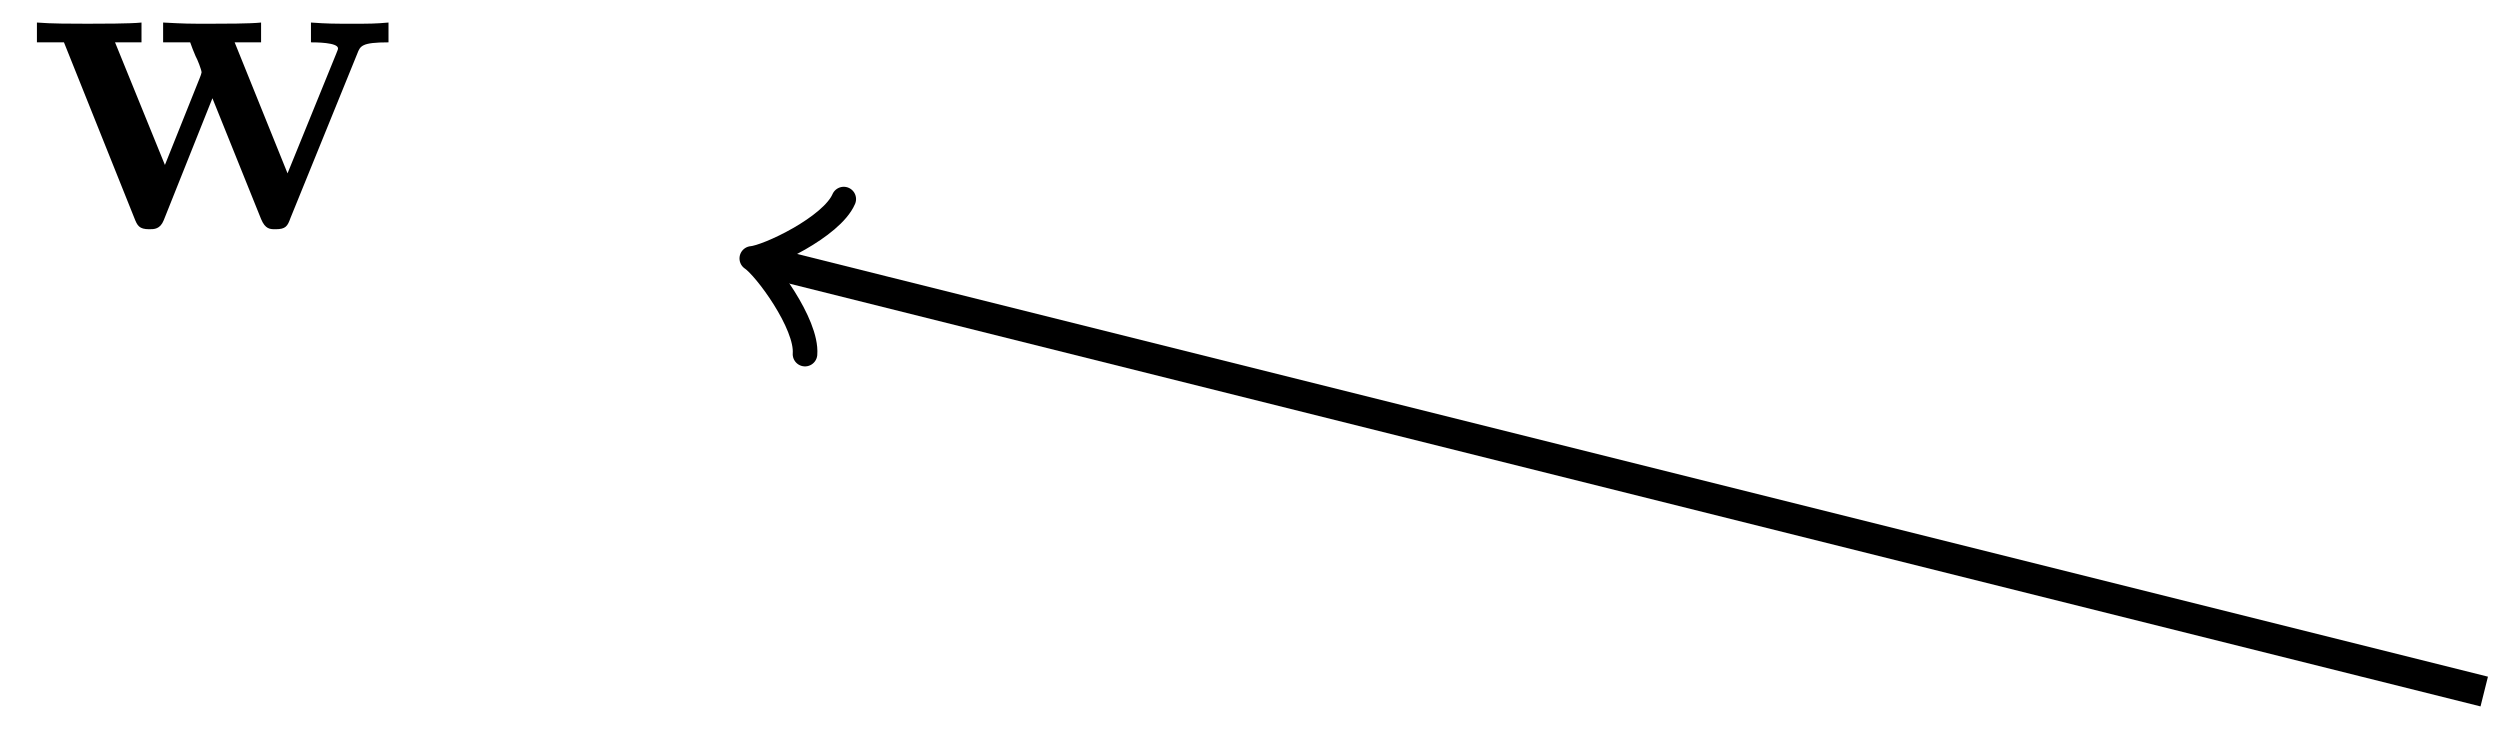
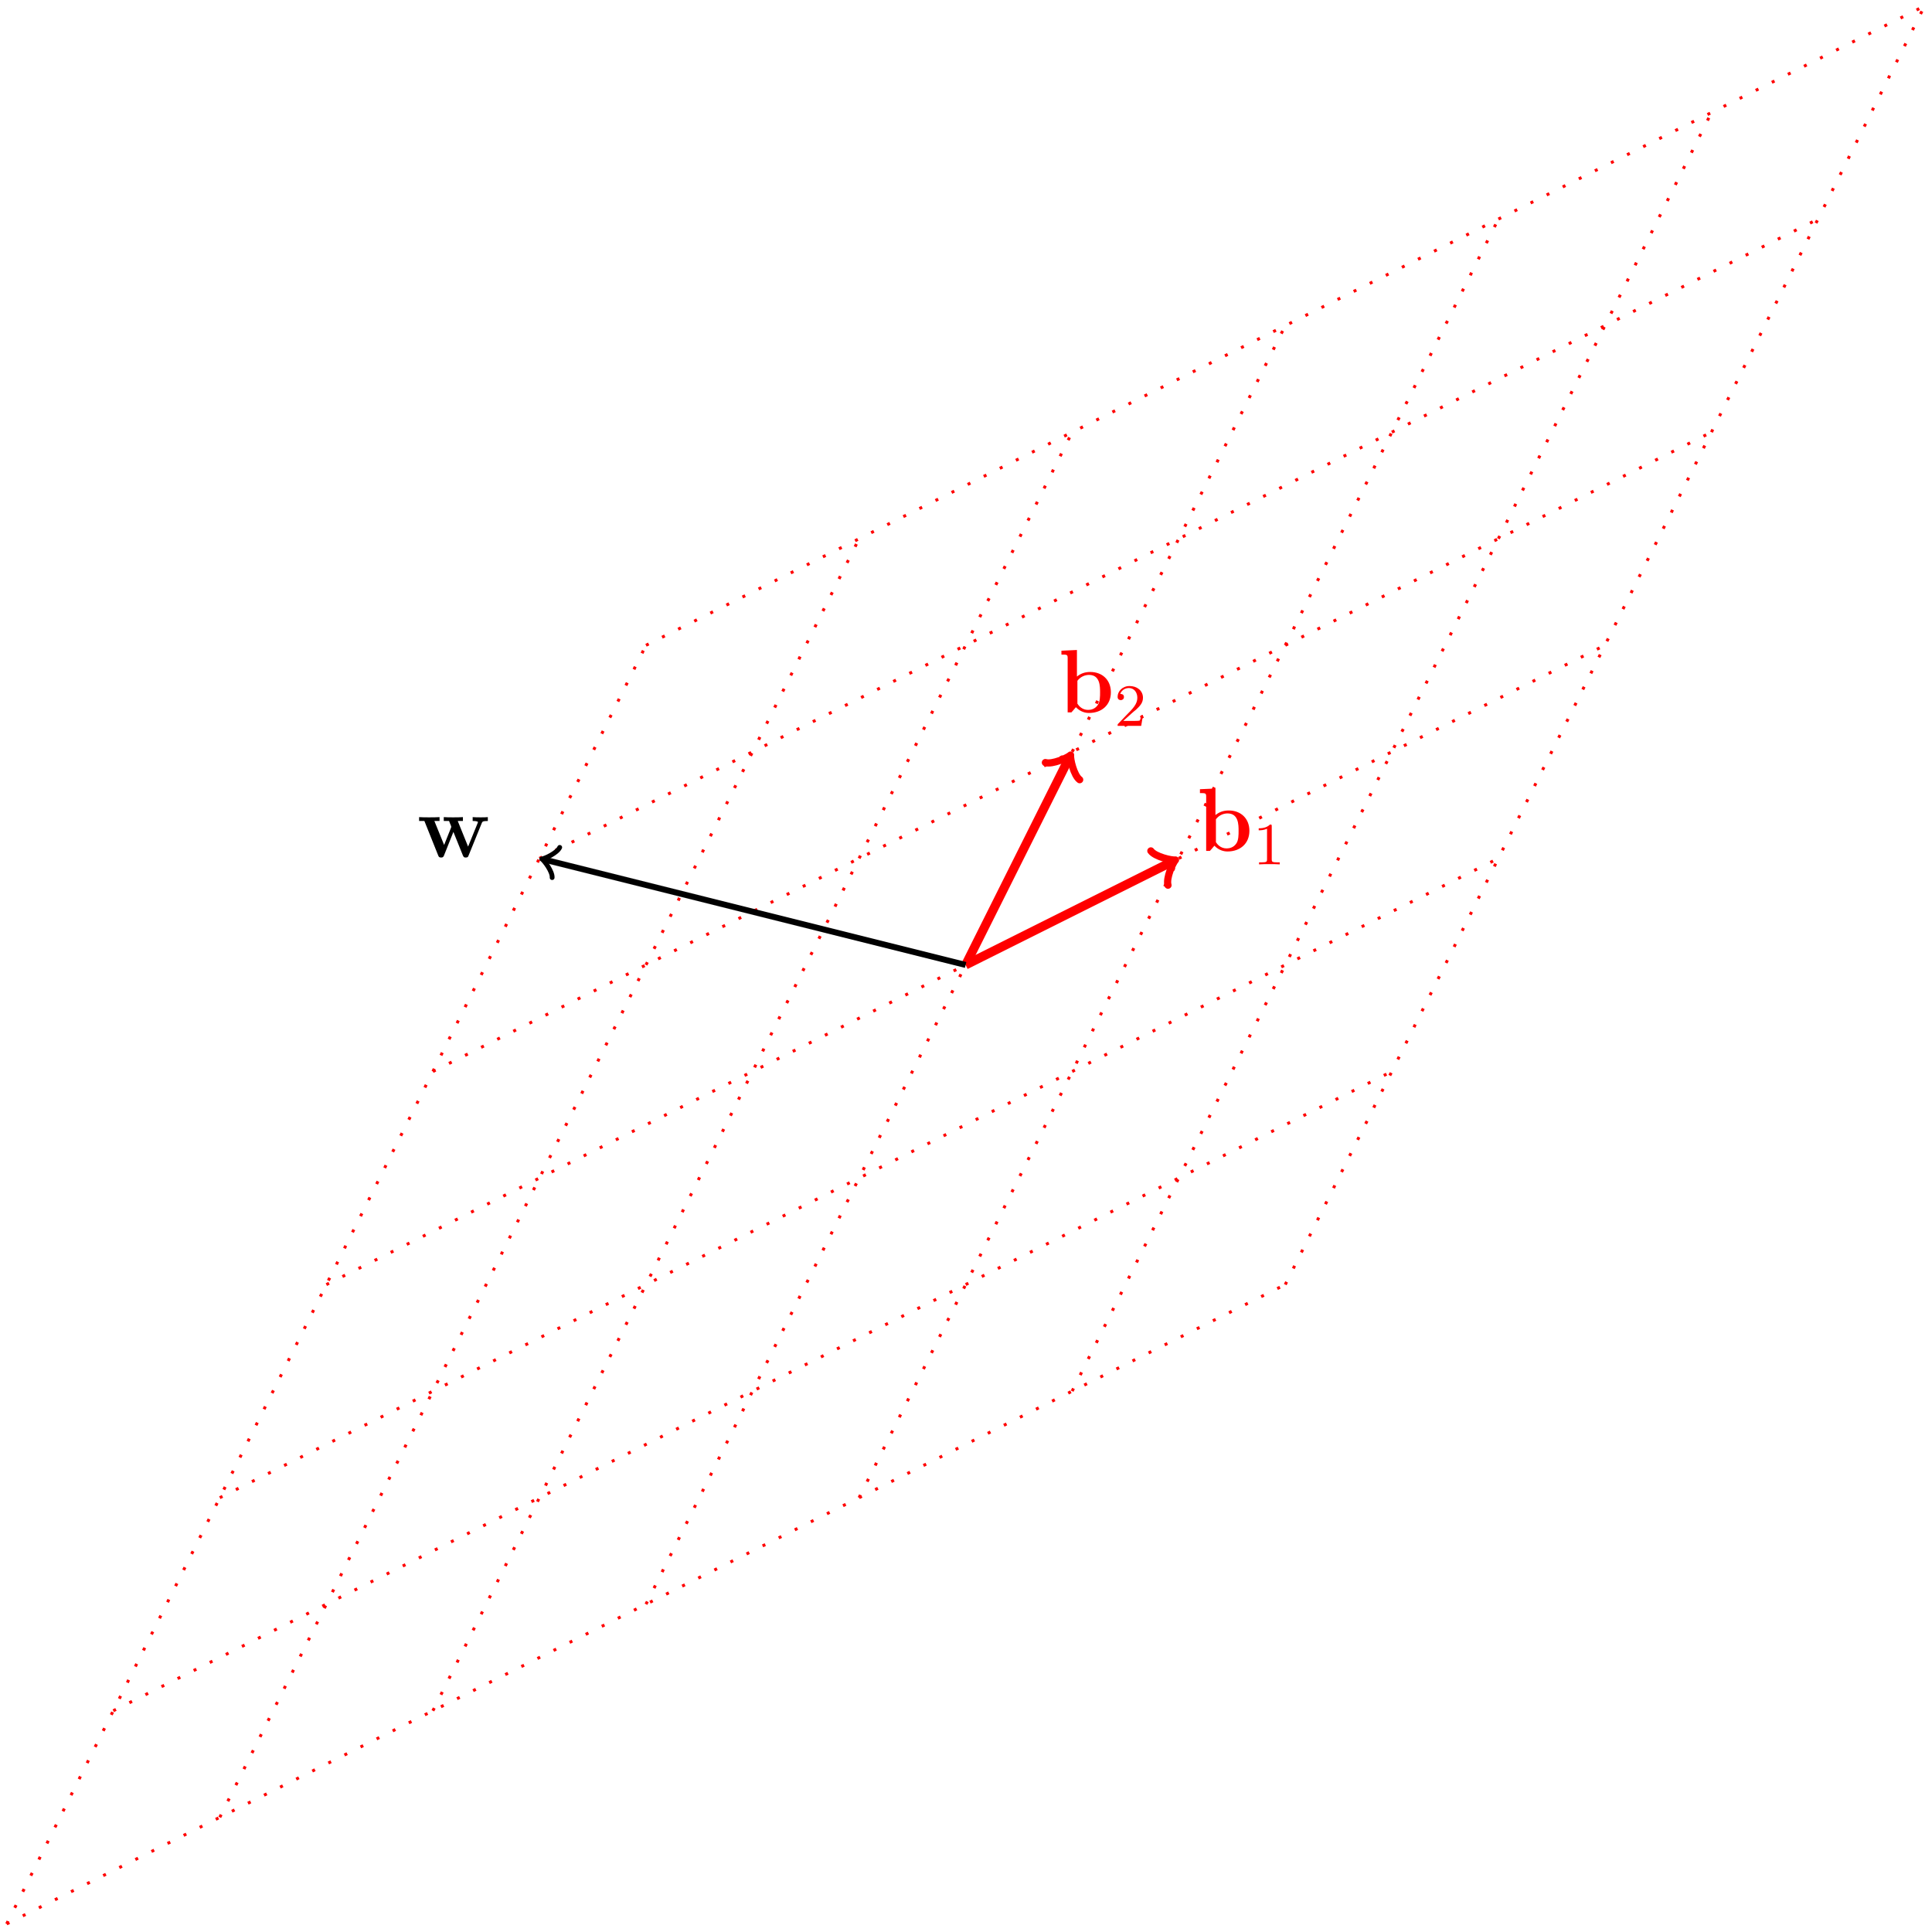
- <svg xmlns="http://www.w3.org/2000/svg" xmlns:xlink="http://www.w3.org/1999/xlink" width="65pt" height="19pt" viewBox="0 0 65 19" version="1.1">
+ <svg xmlns="http://www.w3.org/2000/svg" xmlns:xlink="http://www.w3.org/1999/xlink" width="256pt" height="257pt" viewBox="0 0 256 257" version="1.1">
  <defs>
    <g>
      <symbol overflow="visible" id="glyph0-0">
        <path style="stroke:none;" d="" />
      </symbol>
      <symbol overflow="visible" id="glyph0-1">
+         <path style="stroke:none;" d="M 2.484 -8.297 L 0.422 -8.203 L 0.422 -7.688 C 1.156 -7.688 1.25 -7.688 1.25 -7.219 L 1.25 0 L 1.75 0 C 1.953 -0.234 2.156 -0.453 2.344 -0.688 C 2.953 -0.062 3.609 0.078 4.094 0.078 C 5.734 0.078 7 -0.938 7 -2.672 C 7 -4.297 5.875 -5.375 4.25 -5.375 C 3.531 -5.375 2.969 -5.156 2.484 -4.766 Z M 2.547 -4.203 C 2.969 -4.766 3.578 -4.984 4.094 -4.984 C 5.562 -4.984 5.562 -3.469 5.562 -2.672 C 5.562 -2.141 5.562 -1.453 5.281 -1.016 C 4.906 -0.438 4.344 -0.328 3.969 -0.328 C 3.156 -0.328 2.719 -0.891 2.547 -1.156 Z M 2.547 -4.203 " />
+       </symbol>
+       <symbol overflow="visible" id="glyph0-2">
        <path style="stroke:none;" d="M 8.609 -4.5 C 8.688 -4.703 8.719 -4.797 9.422 -4.797 L 9.422 -5.312 C 9.078 -5.281 8.922 -5.281 8.484 -5.281 C 8 -5.281 7.844 -5.281 7.406 -5.312 L 7.406 -4.797 C 7.516 -4.797 8.109 -4.797 8.109 -4.641 C 8.109 -4.625 8.109 -4.609 8.062 -4.5 L 6.797 -1.391 L 5.422 -4.797 L 6.109 -4.797 L 6.109 -5.312 C 5.828 -5.281 5.109 -5.281 4.797 -5.281 C 4.188 -5.281 4.156 -5.281 3.562 -5.312 L 3.562 -4.797 L 4.266 -4.797 C 4.297 -4.703 4.359 -4.547 4.406 -4.438 C 4.453 -4.359 4.562 -4.078 4.562 -4.016 C 4.562 -4 4.531 -3.906 4.516 -3.875 L 3.609 -1.609 L 2.312 -4.797 L 3 -4.797 L 3 -5.312 C 2.719 -5.281 1.906 -5.281 1.594 -5.281 C 1.203 -5.281 0.641 -5.281 0.281 -5.312 L 0.281 -4.797 L 0.984 -4.797 L 2.812 -0.234 C 2.891 -0.031 2.938 0.062 3.203 0.062 C 3.328 0.062 3.484 0.062 3.578 -0.172 L 4.844 -3.344 L 6.109 -0.203 C 6.219 0.062 6.344 0.062 6.484 0.062 C 6.75 0.062 6.797 -0.016 6.875 -0.234 Z M 8.609 -4.5 " />
+       </symbol>
+       <symbol overflow="visible" id="glyph1-0">
+         <path style="stroke:none;" d="" />
+       </symbol>
+       <symbol overflow="visible" id="glyph1-1">
+         <path style="stroke:none;" d="M 2.5 -5.078 C 2.5 -5.297 2.484 -5.297 2.266 -5.297 C 1.938 -4.984 1.516 -4.797 0.766 -4.797 L 0.766 -4.531 C 0.984 -4.531 1.406 -4.531 1.875 -4.734 L 1.875 -0.656 C 1.875 -0.359 1.844 -0.266 1.094 -0.266 L 0.812 -0.266 L 0.812 0 C 1.141 -0.031 1.828 -0.031 2.188 -0.031 C 2.547 -0.031 3.234 -0.031 3.562 0 L 3.562 -0.266 L 3.281 -0.266 C 2.531 -0.266 2.5 -0.359 2.5 -0.656 Z M 2.5 -5.078 " />
+       </symbol>
+       <symbol overflow="visible" id="glyph1-2">
+         <path style="stroke:none;" d="M 2.25 -1.625 C 2.375 -1.75 2.703 -2.016 2.844 -2.125 C 3.328 -2.578 3.797 -3.016 3.797 -3.734 C 3.797 -4.688 3 -5.297 2.016 -5.297 C 1.047 -5.297 0.422 -4.578 0.422 -3.859 C 0.422 -3.469 0.734 -3.422 0.844 -3.422 C 1.016 -3.422 1.266 -3.531 1.266 -3.844 C 1.266 -4.25 0.859 -4.25 0.766 -4.25 C 1 -4.844 1.531 -5.031 1.922 -5.031 C 2.656 -5.031 3.047 -4.406 3.047 -3.734 C 3.047 -2.906 2.469 -2.297 1.516 -1.344 L 0.516 -0.297 C 0.422 -0.219 0.422 -0.203 0.422 0 L 3.562 0 L 3.797 -1.422 L 3.547 -1.422 C 3.531 -1.266 3.469 -0.875 3.375 -0.719 C 3.328 -0.656 2.719 -0.656 2.594 -0.656 L 1.172 -0.656 Z M 2.25 -1.625 " />
      </symbol>
    </g>
  </defs>
  <g id="surface1">
-     <path style="fill:none;stroke-width:0.797;stroke-linecap:butt;stroke-linejoin:miter;stroke:rgb(0%,0%,0%);stroke-opacity:1;stroke-miterlimit:10;" d="M -0 0.001 L -44.668 11.168 " transform="matrix(1,0,0,-1,64.59,17.981)" />
-     <path style="fill:none;stroke-width:0.638;stroke-linecap:round;stroke-linejoin:round;stroke:rgb(0%,0%,0%);stroke-opacity:1;stroke-miterlimit:10;" d="M -1.553 2.072 C -1.423 1.297 0.001 0.131 0.388 -0.001 C -0.002 -0.131 -1.426 -1.294 -1.553 -2.073 " transform="matrix(-0.97238,-0.24307,-0.24307,0.97238,19.92365,6.81439)" />
+     <path style="fill:none;stroke-width:0.399;stroke-linecap:butt;stroke-linejoin:miter;stroke:rgb(100%,0%,0%);stroke-opacity:1;stroke-dasharray:0.399,1.993;stroke-miterlimit:10;" d="M -127.562 -127.56 L 42.52 -42.521 " transform="matrix(1,0,0,-1,128.453,128.358)" />
+     <path style="fill:none;stroke-width:0.399;stroke-linecap:butt;stroke-linejoin:miter;stroke:rgb(100%,0%,0%);stroke-opacity:1;stroke-dasharray:0.399,1.993;stroke-miterlimit:10;" d="M -113.387 -99.212 L 56.695 -14.173 " transform="matrix(1,0,0,-1,128.453,128.358)" />
+     <path style="fill:none;stroke-width:0.399;stroke-linecap:butt;stroke-linejoin:miter;stroke:rgb(100%,0%,0%);stroke-opacity:1;stroke-dasharray:0.399,1.993;stroke-miterlimit:10;" d="M -99.215 -70.869 L 70.867 14.174 " transform="matrix(1,0,0,-1,128.453,128.358)" />
+     <path style="fill:none;stroke-width:0.399;stroke-linecap:butt;stroke-linejoin:miter;stroke:rgb(100%,0%,0%);stroke-opacity:1;stroke-dasharray:0.399,1.993;stroke-miterlimit:10;" d="M -85.039 -42.521 L 85.039 42.522 " transform="matrix(1,0,0,-1,128.453,128.358)" />
+     <path style="fill:none;stroke-width:0.399;stroke-linecap:butt;stroke-linejoin:miter;stroke:rgb(100%,0%,0%);stroke-opacity:1;stroke-dasharray:0.399,1.993;stroke-miterlimit:10;" d="M -70.867 -14.173 L 99.215 70.866 " transform="matrix(1,0,0,-1,128.453,128.358)" />
+     <path style="fill:none;stroke-width:0.399;stroke-linecap:butt;stroke-linejoin:miter;stroke:rgb(100%,0%,0%);stroke-opacity:1;stroke-dasharray:0.399,1.993;stroke-miterlimit:10;" d="M -56.695 14.174 L 113.387 99.213 " transform="matrix(1,0,0,-1,128.453,128.358)" />
+     <path style="fill:none;stroke-width:0.399;stroke-linecap:butt;stroke-linejoin:miter;stroke:rgb(100%,0%,0%);stroke-opacity:1;stroke-dasharray:0.399,1.993;stroke-miterlimit:10;" d="M -42.519 42.522 L 127.559 127.561 " transform="matrix(1,0,0,-1,128.453,128.358)" />
+     <path style="fill:none;stroke-width:0.399;stroke-linecap:butt;stroke-linejoin:miter;stroke:rgb(100%,0%,0%);stroke-opacity:1;stroke-dasharray:0.399,1.993;stroke-miterlimit:10;" d="M -127.562 -127.56 L -42.519 42.522 " transform="matrix(1,0,0,-1,128.453,128.358)" />
+     <path style="fill:none;stroke-width:0.399;stroke-linecap:butt;stroke-linejoin:miter;stroke:rgb(100%,0%,0%);stroke-opacity:1;stroke-dasharray:0.399,1.993;stroke-miterlimit:10;" d="M -99.215 -113.388 L -14.172 56.694 " transform="matrix(1,0,0,-1,128.453,128.358)" />
+     <path style="fill:none;stroke-width:0.399;stroke-linecap:butt;stroke-linejoin:miter;stroke:rgb(100%,0%,0%);stroke-opacity:1;stroke-dasharray:0.399,1.993;stroke-miterlimit:10;" d="M -70.867 -99.212 L 14.172 70.866 " transform="matrix(1,0,0,-1,128.453,128.358)" />
+     <path style="fill:none;stroke-width:0.399;stroke-linecap:butt;stroke-linejoin:miter;stroke:rgb(100%,0%,0%);stroke-opacity:1;stroke-dasharray:0.399,1.993;stroke-miterlimit:10;" d="M -42.519 -85.04 L 42.52 85.042 " transform="matrix(1,0,0,-1,128.453,128.358)" />
+     <path style="fill:none;stroke-width:0.399;stroke-linecap:butt;stroke-linejoin:miter;stroke:rgb(100%,0%,0%);stroke-opacity:1;stroke-dasharray:0.399,1.993;stroke-miterlimit:10;" d="M -14.172 -70.869 L 70.867 99.213 " transform="matrix(1,0,0,-1,128.453,128.358)" />
+     <path style="fill:none;stroke-width:0.399;stroke-linecap:butt;stroke-linejoin:miter;stroke:rgb(100%,0%,0%);stroke-opacity:1;stroke-dasharray:0.399,1.993;stroke-miterlimit:10;" d="M 14.172 -56.693 L 99.215 113.385 " transform="matrix(1,0,0,-1,128.453,128.358)" />
+     <path style="fill:none;stroke-width:0.399;stroke-linecap:butt;stroke-linejoin:miter;stroke:rgb(100%,0%,0%);stroke-opacity:1;stroke-dasharray:0.399,1.993;stroke-miterlimit:10;" d="M 42.52 -42.521 L 127.559 127.561 " transform="matrix(1,0,0,-1,128.453,128.358)" />
+     <path style="fill:none;stroke-width:1.196;stroke-linecap:butt;stroke-linejoin:miter;stroke:rgb(100%,0%,0%);stroke-opacity:1;stroke-miterlimit:10;" d="M 0 -0.001 L 27.492 13.745 " transform="matrix(1,0,0,-1,128.453,128.358)" />
+     <path style="fill:none;stroke-width:0.956;stroke-linecap:round;stroke-linejoin:round;stroke:rgb(100%,0%,0%);stroke-opacity:1;stroke-miterlimit:10;" d="M -1.913 2.549 C -1.754 1.592 0.002 0.159 0.477 0 C 0 -0.159 -1.752 -1.593 -1.912 -2.552 " transform="matrix(0.89442,-0.4472,-0.4472,-0.89442,155.9444,114.6123)" />
+     <g style="fill:rgb(100%,0%,0%);fill-opacity:1;">
+       <use xlink:href="#glyph0-1" x="159.202" y="113.187" />
+     </g>
+     <g style="fill:rgb(100%,0%,0%);fill-opacity:1;">
+       <use xlink:href="#glyph1-1" x="166.674" y="114.98" />
+     </g>
+     <path style="fill:none;stroke-width:1.196;stroke-linecap:butt;stroke-linejoin:miter;stroke:rgb(100%,0%,0%);stroke-opacity:1;stroke-miterlimit:10;" d="M 0 -0.001 L 13.746 27.491 " transform="matrix(1,0,0,-1,128.453,128.358)" />
+     <path style="fill:none;stroke-width:0.956;stroke-linecap:round;stroke-linejoin:round;stroke:rgb(100%,0%,0%);stroke-opacity:1;stroke-miterlimit:10;" d="M -1.913 2.55 C -1.754 1.594 -0.002 0.16 0.48 -0.001 C -0 -0.158 -1.754 -1.594 -1.913 -2.551 " transform="matrix(0.4472,-0.89442,-0.89442,-0.4472,142.1987,100.8666)" />
+     <g style="fill:rgb(100%,0%,0%);fill-opacity:1;">
+       <use xlink:href="#glyph0-1" x="140.776" y="94.762" />
+     </g>
+     <g style="fill:rgb(100%,0%,0%);fill-opacity:1;">
+       <use xlink:href="#glyph1-2" x="148.248" y="96.555" />
+     </g>
+     <path style="fill:none;stroke-width:0.797;stroke-linecap:butt;stroke-linejoin:miter;stroke:rgb(0%,0%,0%);stroke-opacity:1;stroke-miterlimit:10;" d="M 0 -0.001 L -56.008 14.003 " transform="matrix(1,0,0,-1,128.453,128.358)" />
+     <path style="fill:none;stroke-width:0.638;stroke-linecap:round;stroke-linejoin:round;stroke:rgb(0%,0%,0%);stroke-opacity:1;stroke-miterlimit:10;" d="M -1.552 2.071 C -1.423 1.295 0 0.128 0.387 -0.001 C 0 -0.129 -1.424 -1.295 -1.555 -2.073 " transform="matrix(-0.97014,-0.24251,-0.24251,0.97014,72.44563,114.3561)" />
    <g style="fill:rgb(0%,0%,0%);fill-opacity:1;">
-       <use xlink:href="#glyph0-1" x="0.679" y="5.898" />
+       <use xlink:href="#glyph0-2" x="55.471" y="114.007" />
    </g>
  </g>
</svg>
